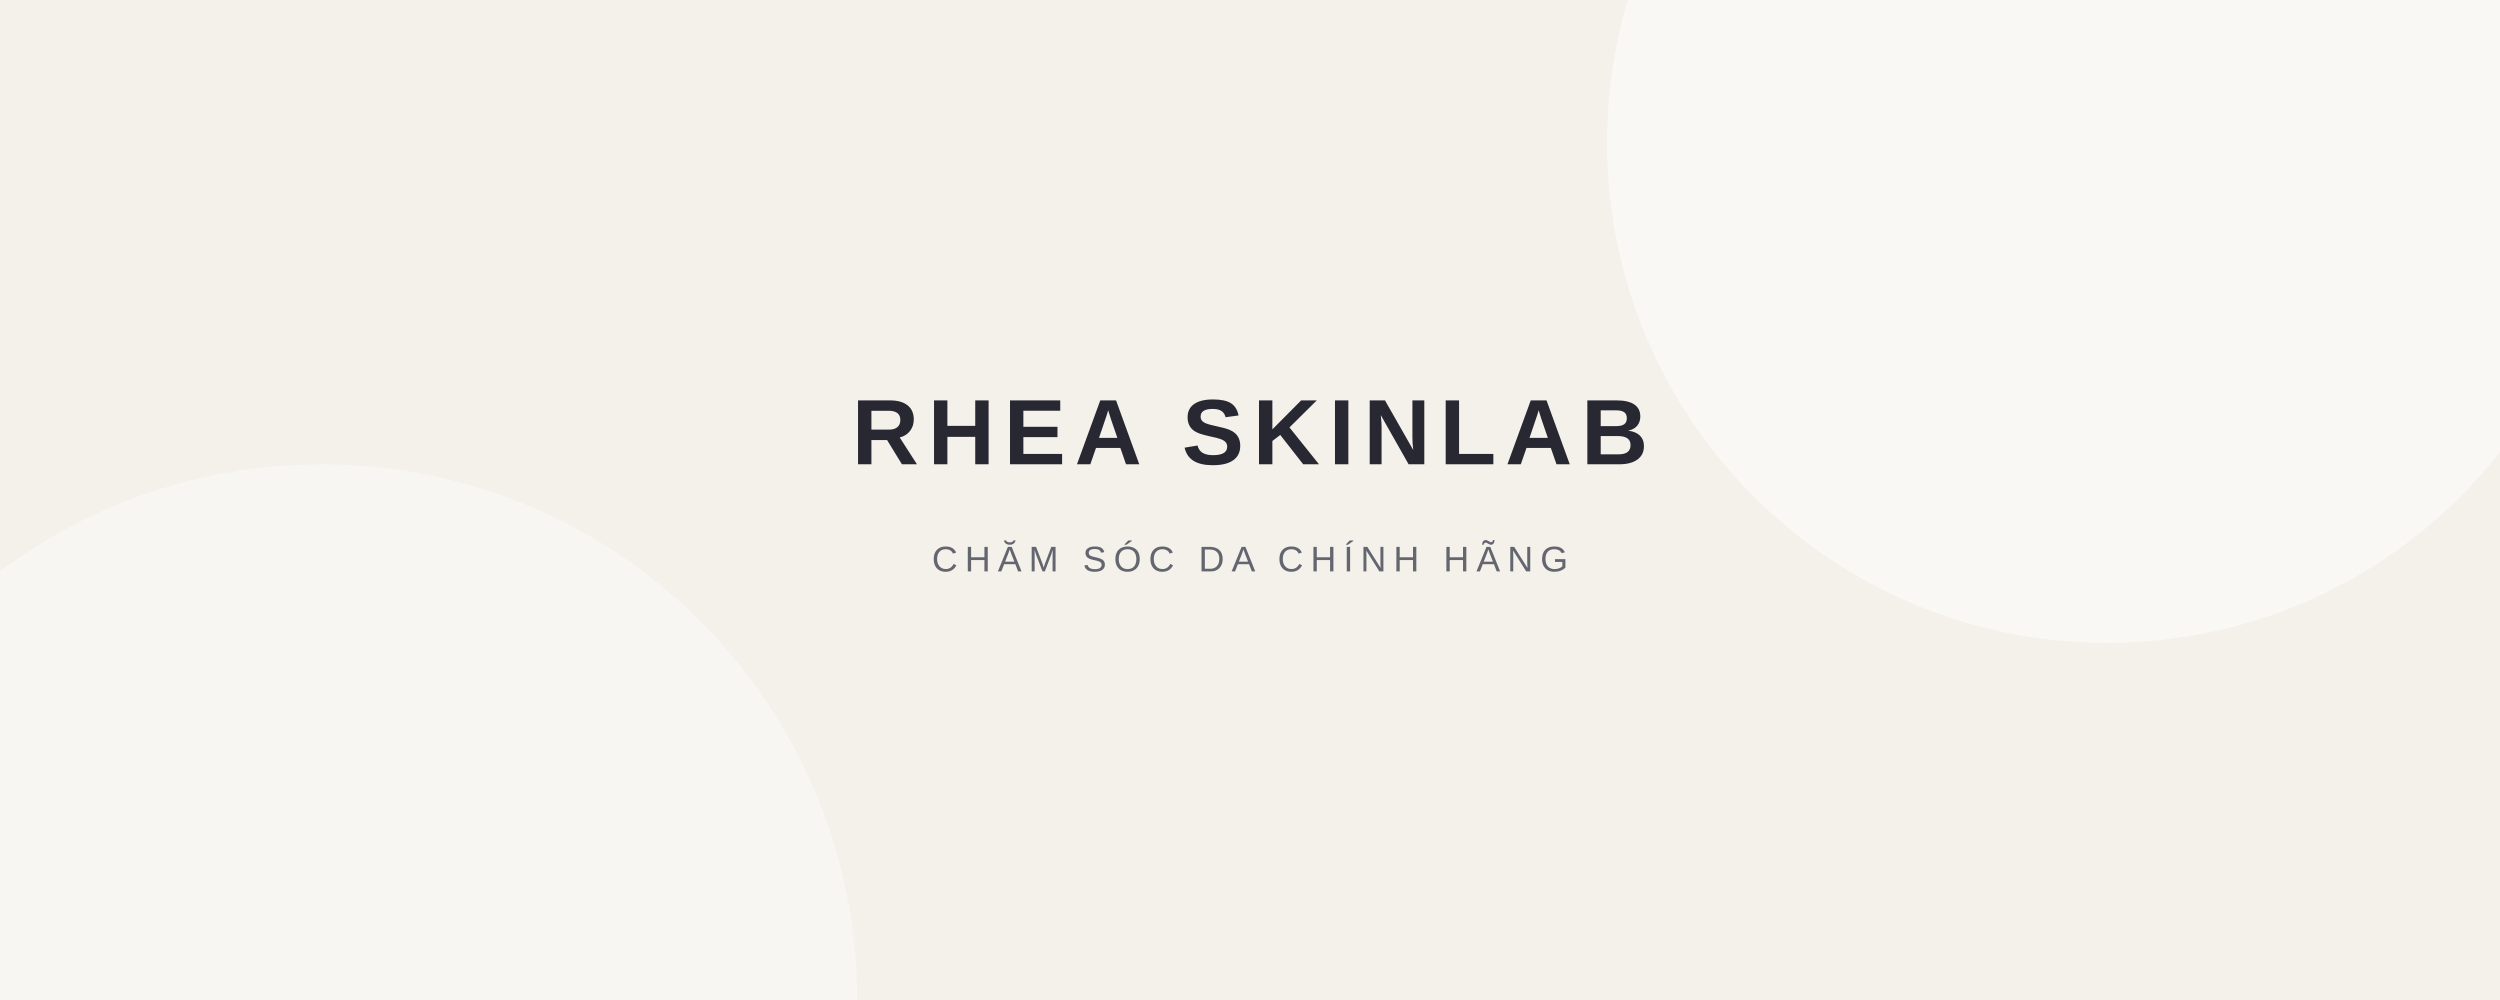
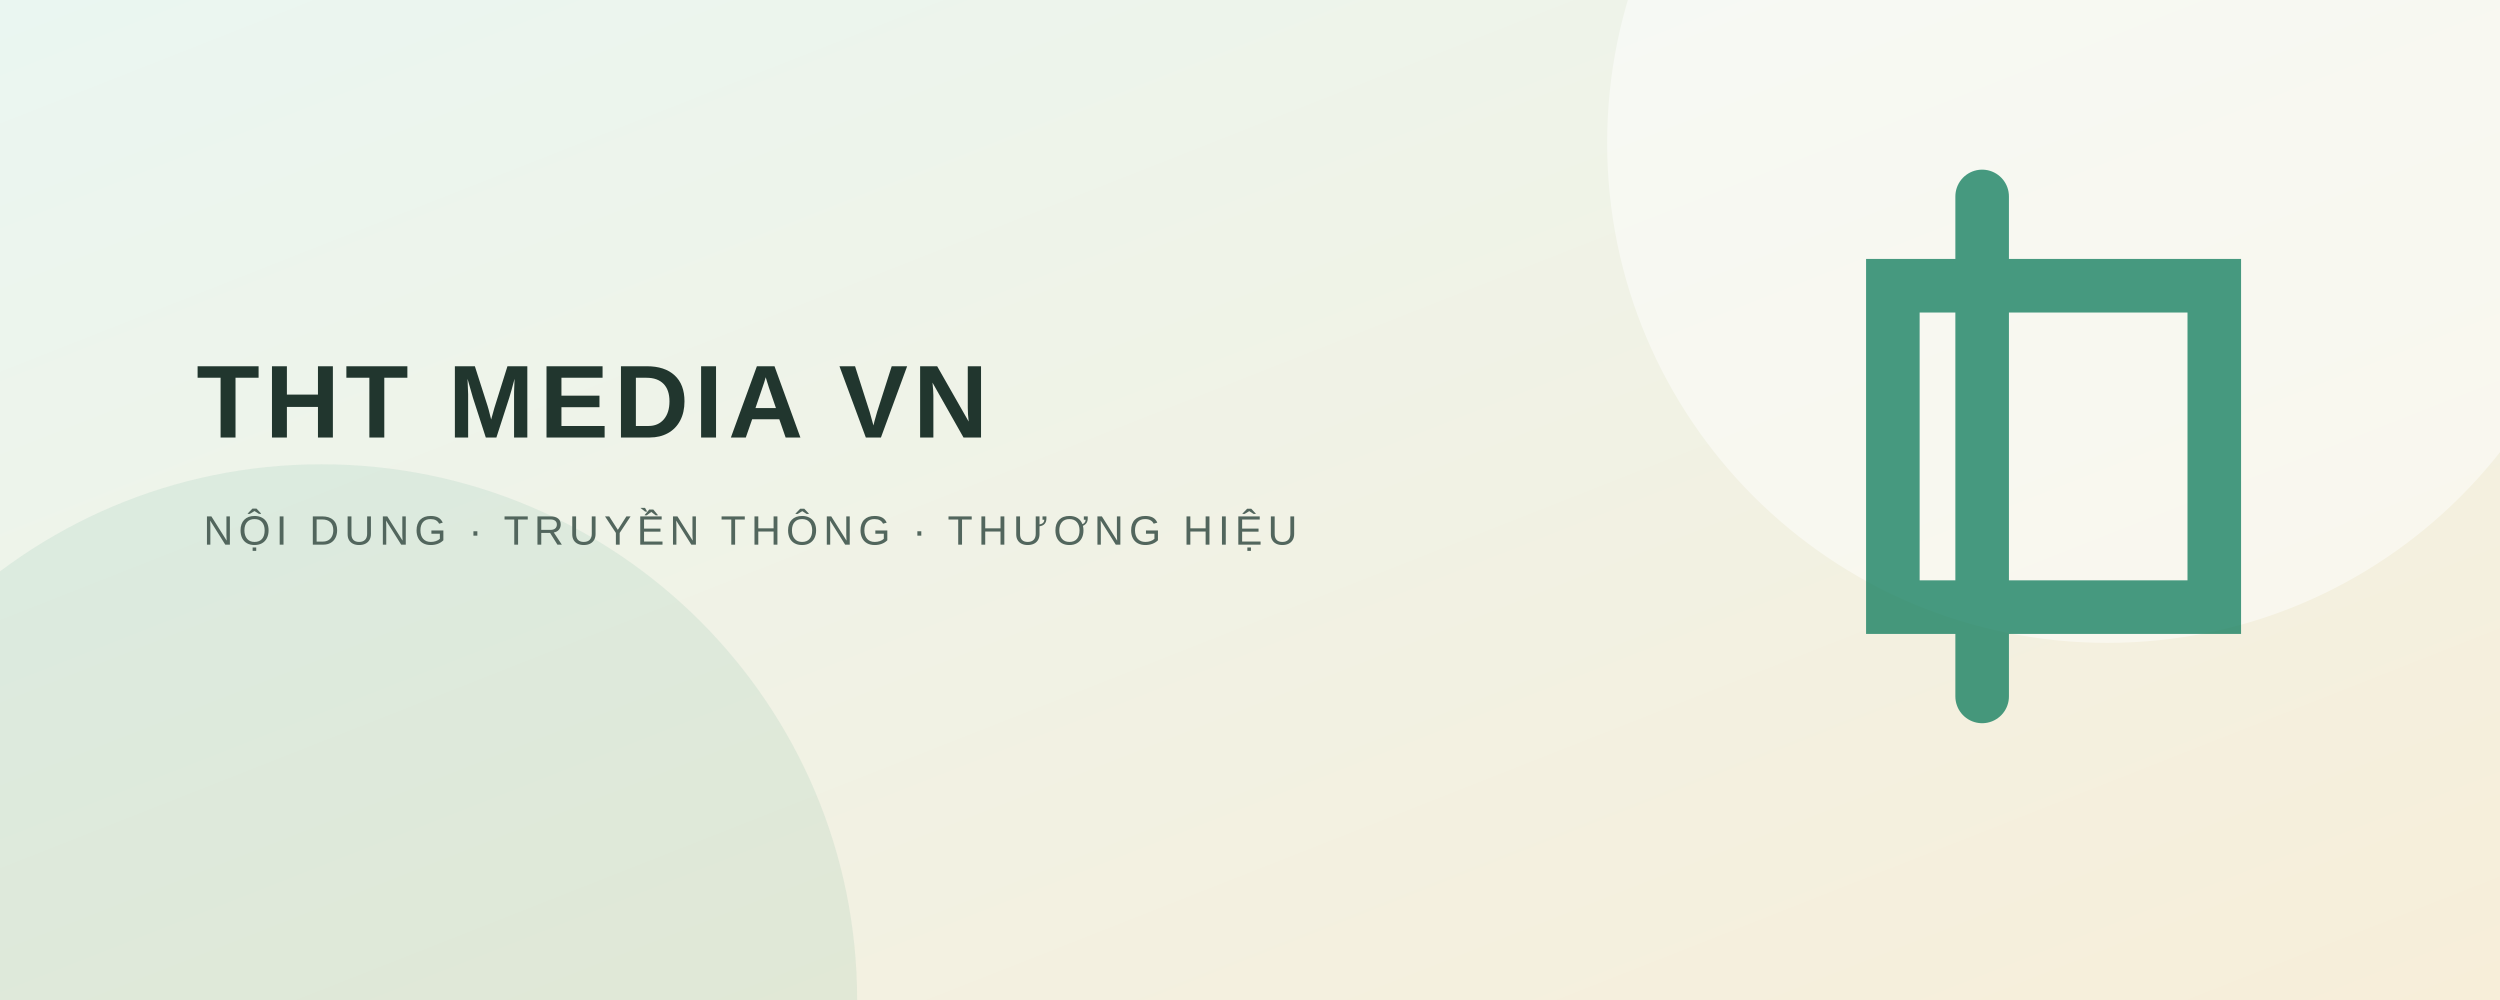
<svg xmlns="http://www.w3.org/2000/svg" width="1400" height="560" viewBox="0 0 1400 560" role="img" aria-labelledby="title desc">
-   <rect width="1400" height="560" fill="#f4f1eb" />
-   <circle cx="1180" cy="80" r="280" fill="#fff" opacity=".5" />
-   <circle cx="180" cy="560" r="300" fill="#fff" opacity=".35" />
-   <text x="700" y="260" text-anchor="middle" font-family="Arial,sans-serif" font-size="52" font-weight="700" letter-spacing="5" fill="#282833">RHEA SKINLAB</text>
-   <text x="700" y="320" text-anchor="middle" font-family="Arial,sans-serif" font-size="20" letter-spacing="4" fill="#63666f">CHĂM SÓC DA CHÍNH HÃNG</text>
+   <defs>
+     <linearGradient id="bg" x1="0" y1="0" x2="1" y2="1">
+       <stop stop-color="#EAF6F1" />
+       <stop offset="1" stop-color="#F7EED9" />
+     </linearGradient>
+   </defs>
+   <rect width="1400" height="560" fill="url(#bg)" />
+   <circle cx="1180" cy="80" r="280" fill="#fff" opacity=".48" />
+   <circle cx="180" cy="560" r="300" fill="#0B7A5A" opacity=".08" />
+   <path d="M1060 160h180v180h-180zM1110 110v280" fill="none" stroke="#0B7A5A" stroke-width="30" stroke-linecap="round" opacity=".75" />
+   <text x="110" y="245" font-family="Arial,sans-serif" font-size="58" font-weight="800" letter-spacing="3" fill="#21362E">THT MEDIA VN</text>
+   <text x="114" y="305" font-family="Arial,sans-serif" font-size="23" letter-spacing="3" fill="#52665D">NỘI DUNG · TRUYỀN THÔNG · THƯƠNG HIỆU</text>
</svg>
